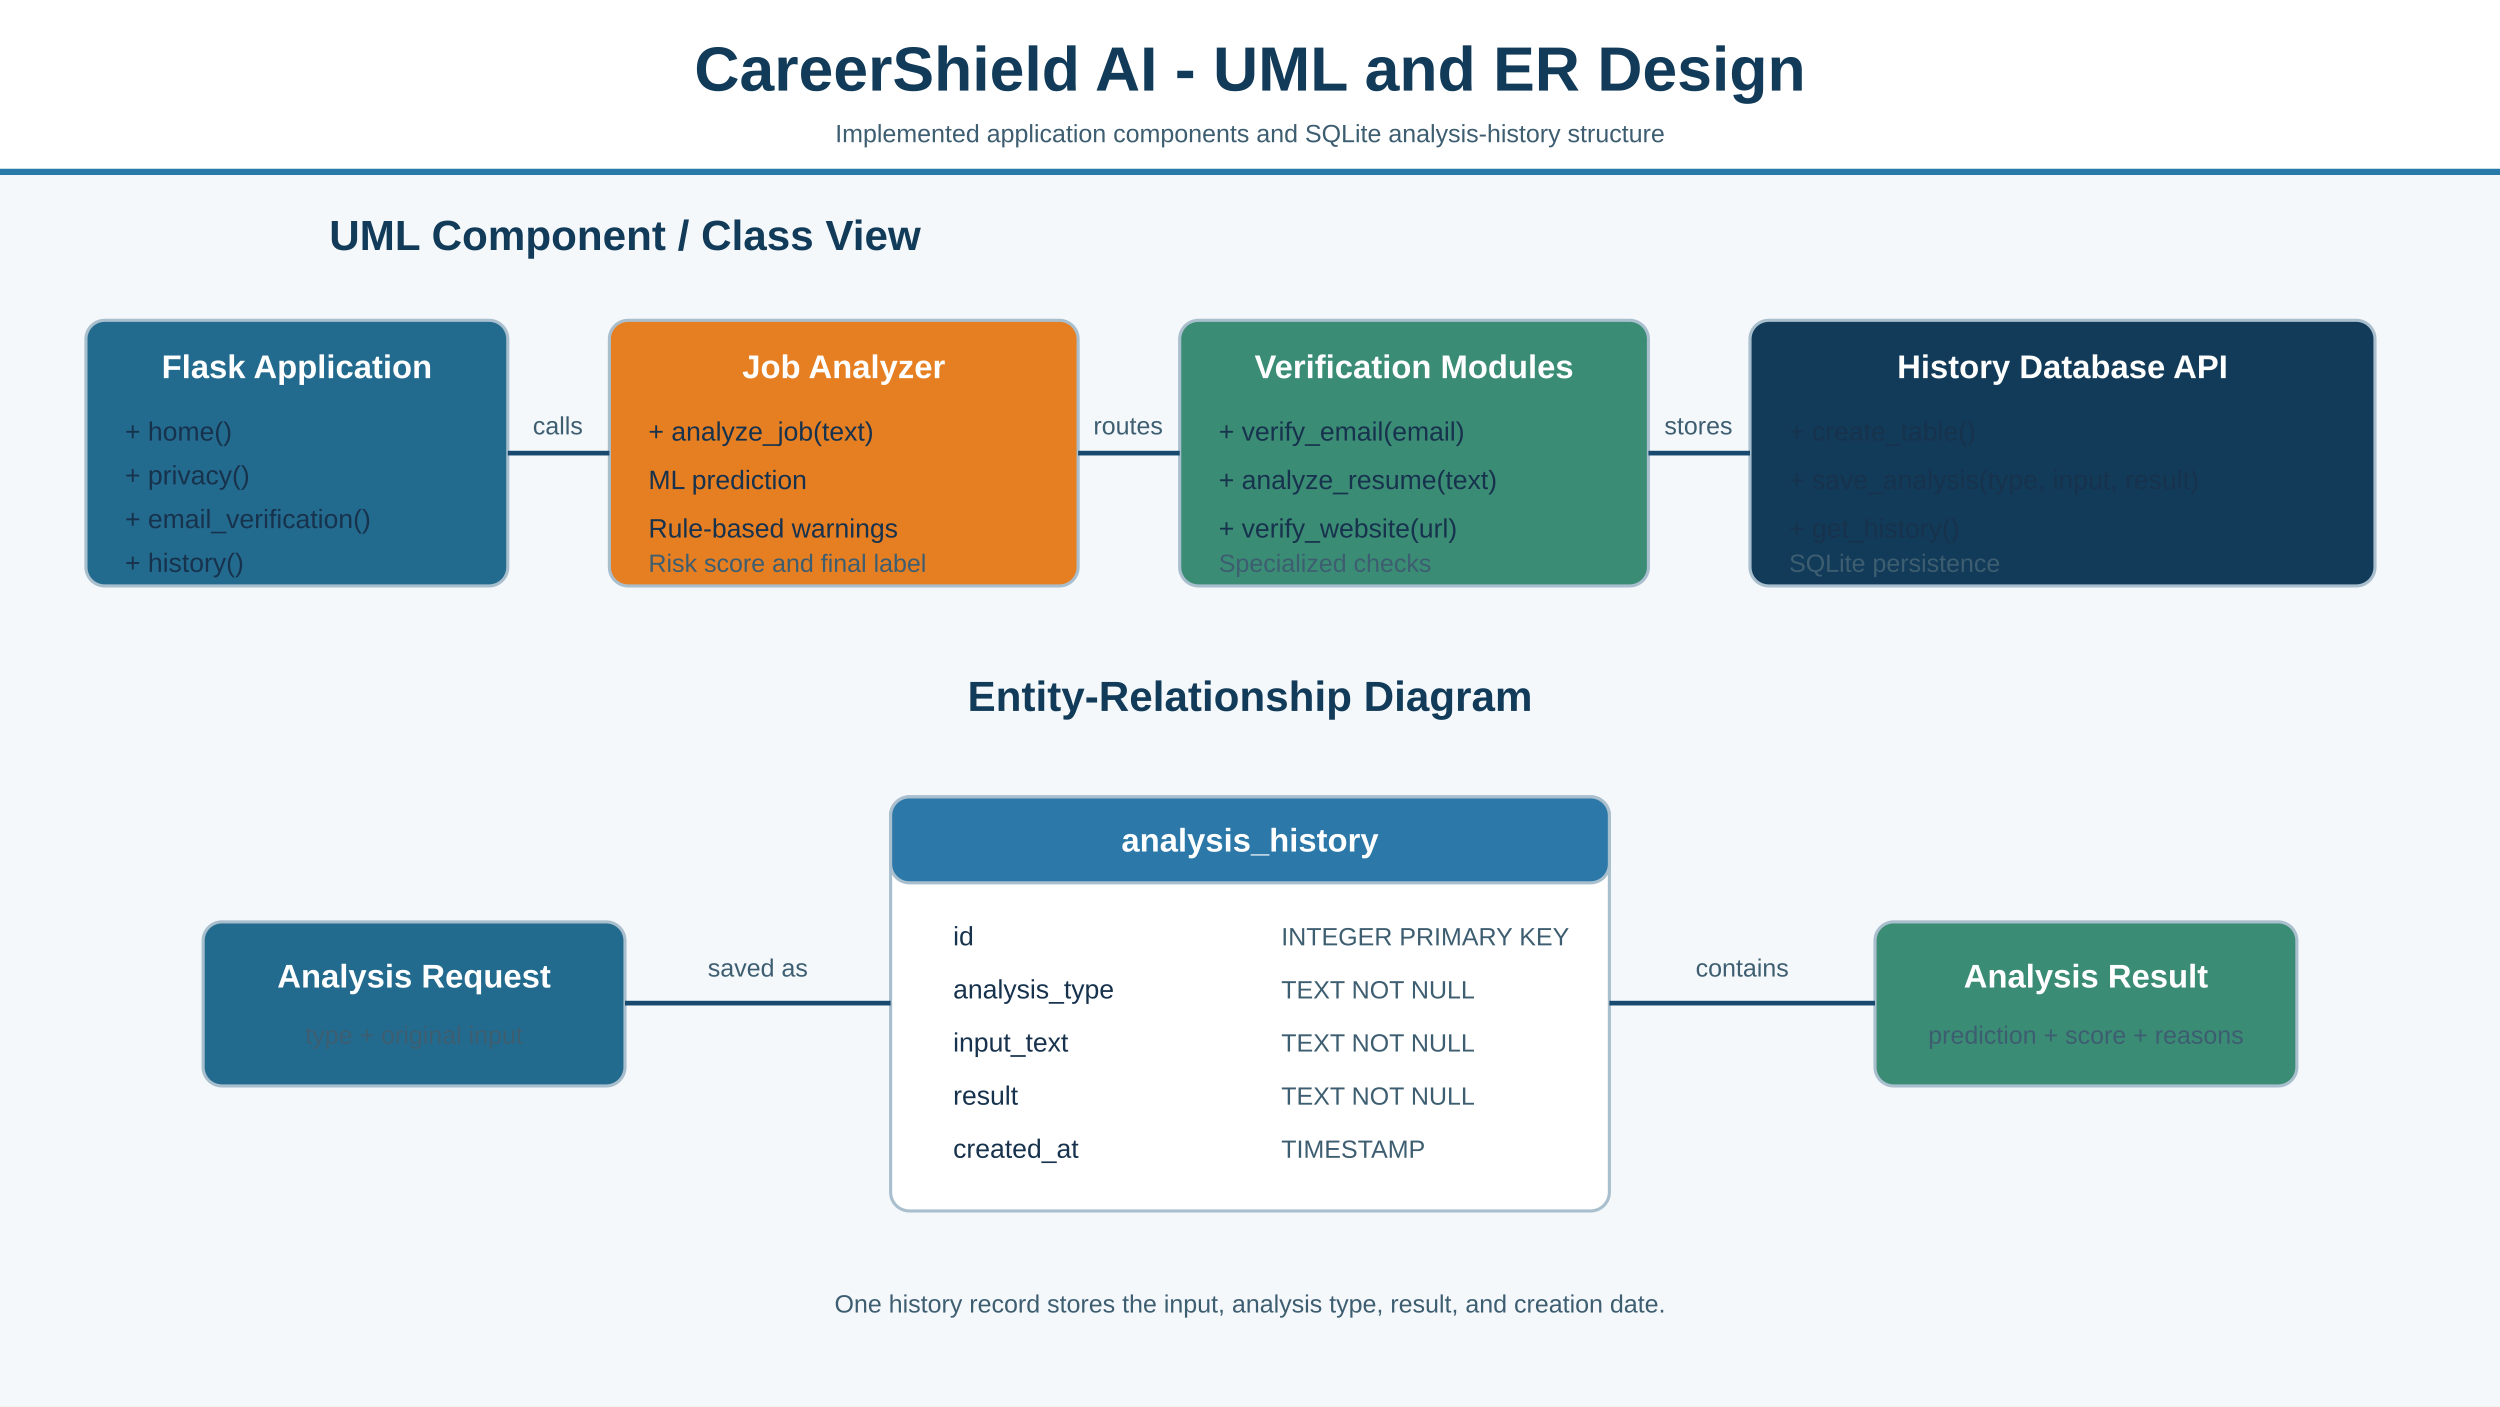
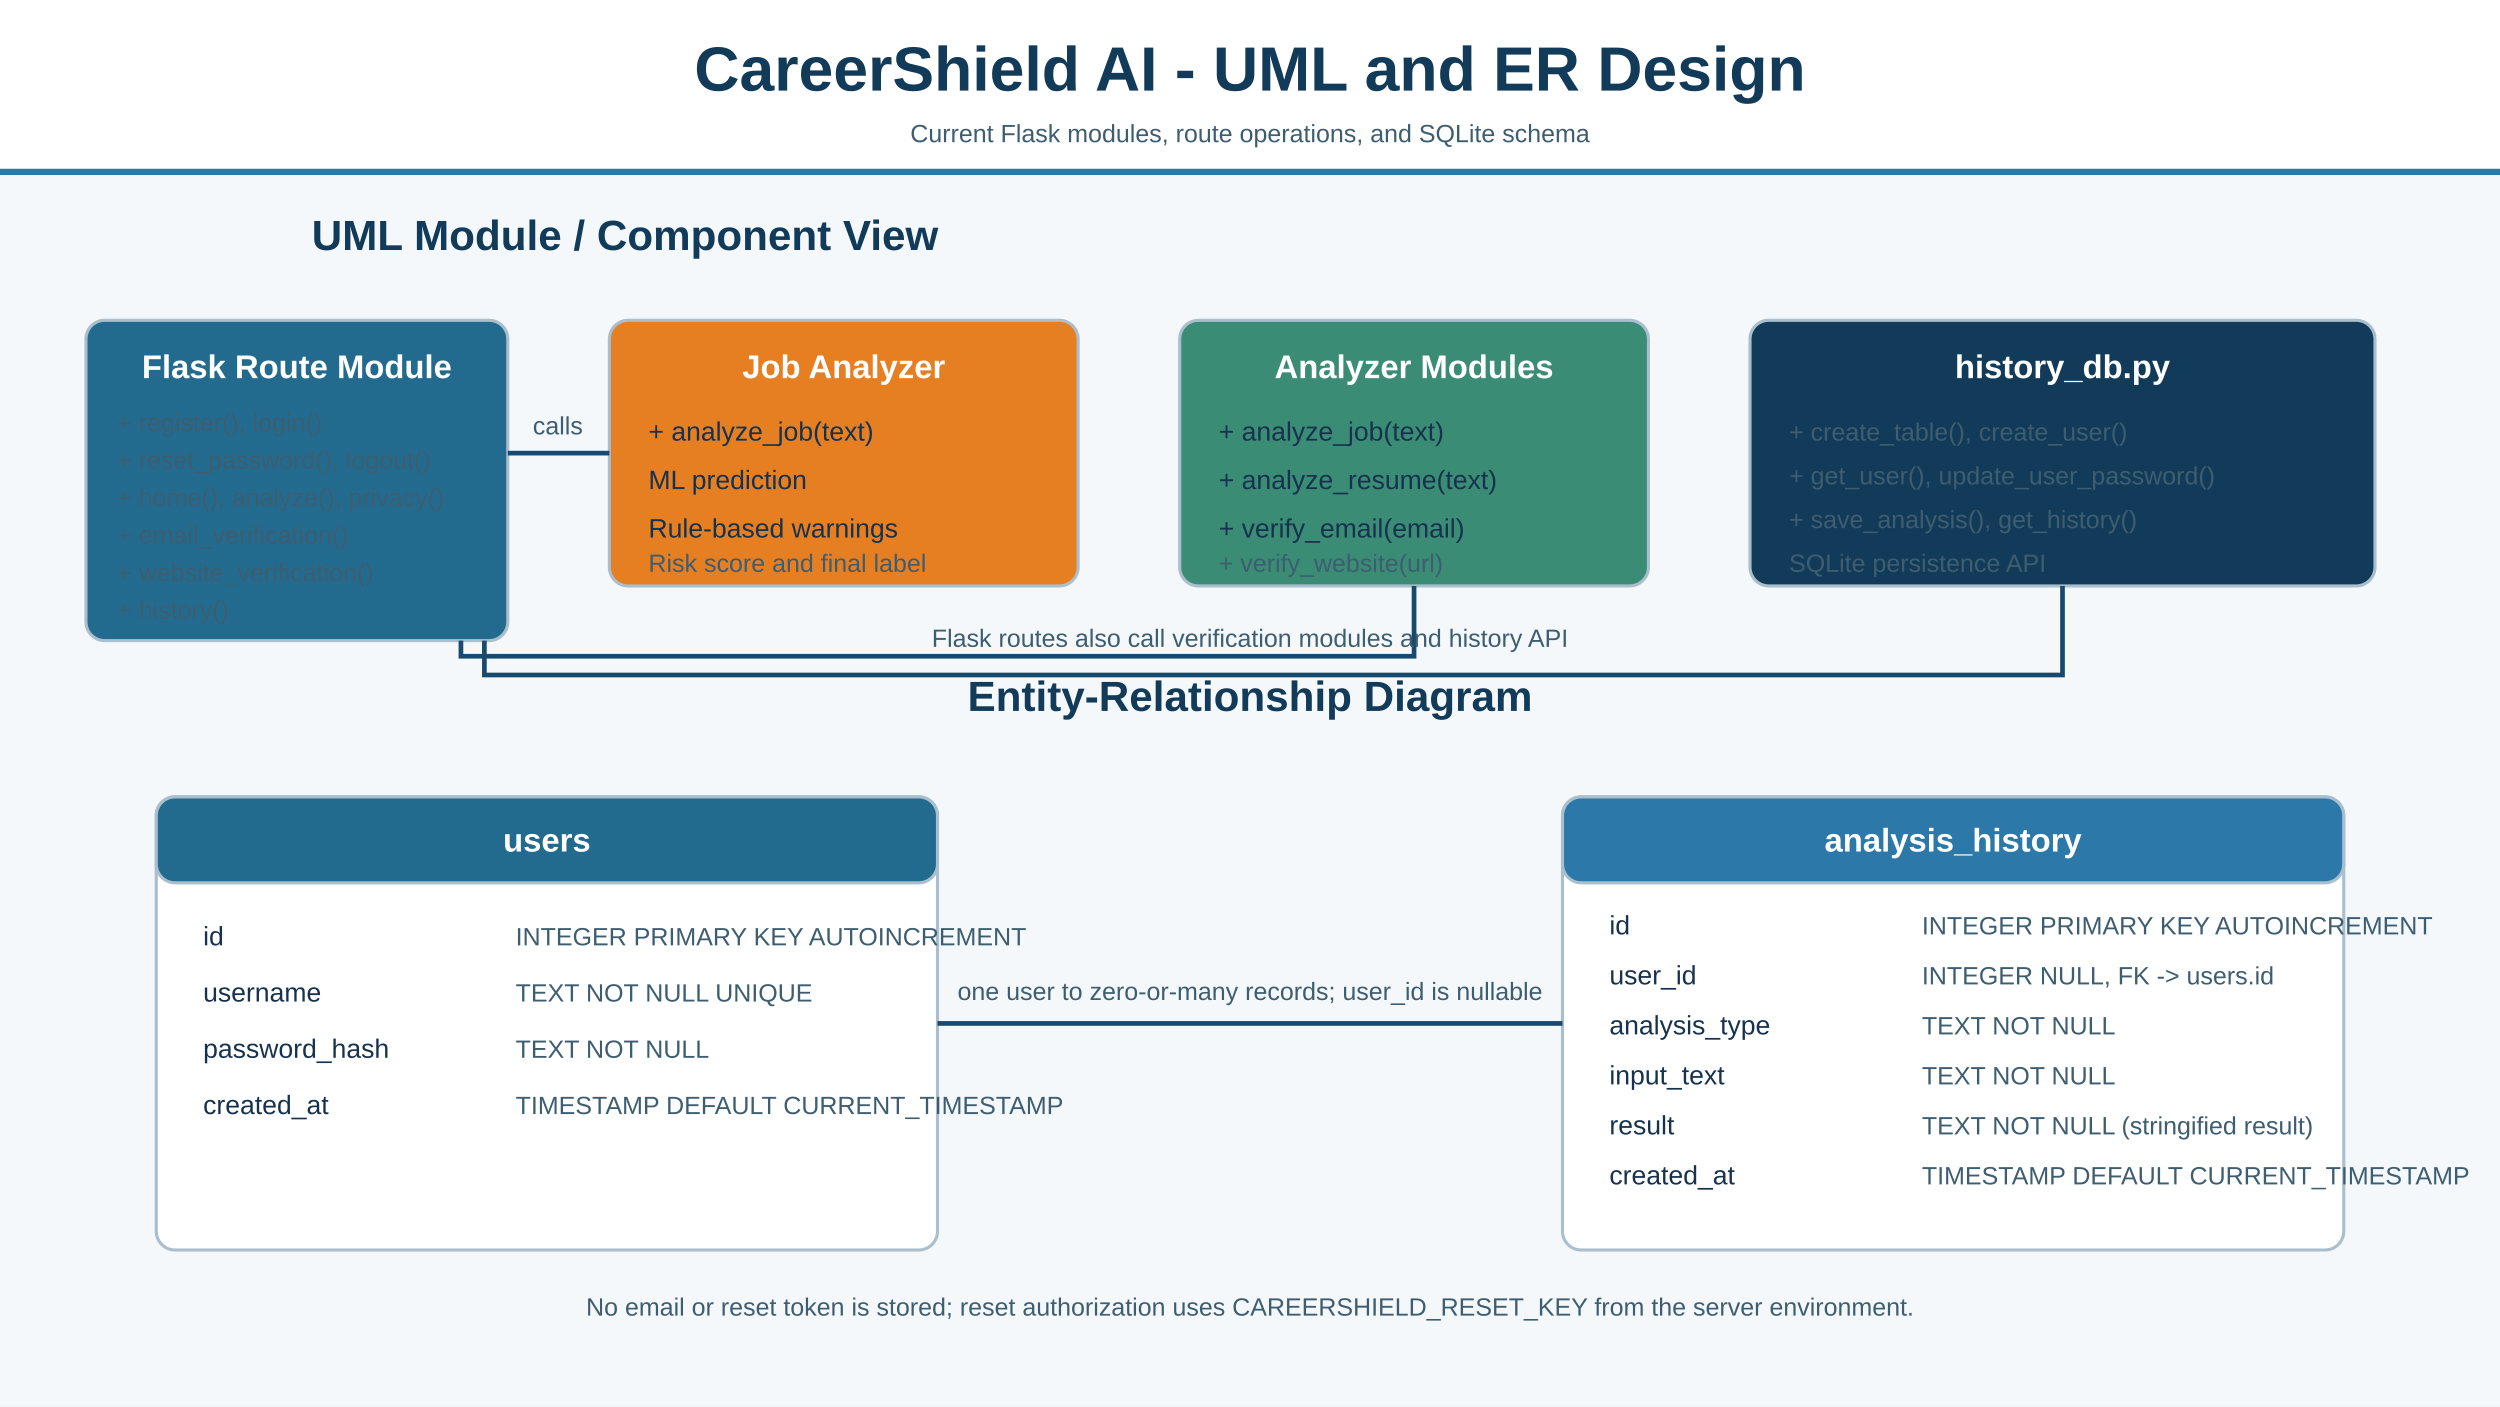
<svg xmlns="http://www.w3.org/2000/svg" width="1600" height="900" viewBox="0 0 1600 900">
  <defs>
    <style>
      .title{font:700 40px Arial,sans-serif;fill:#123b59}.sub{font:700 27px Arial,sans-serif;fill:#123b59}.head{font:700 21px Arial,sans-serif;fill:#fff}.body{font:400 17px Arial,sans-serif;fill:#17324d}.small{font:400 16px Arial,sans-serif;fill:#3d5d70}.box{stroke:#a9bfce;stroke-width:2;rx:12}.line{stroke:#174a6e;stroke-width:3;fill:none}
    </style>
  </defs>
  <rect width="1600" height="900" fill="#f4f8fb" />
  <rect width="1600" height="112" fill="#fff" />
  <rect y="108" width="1600" height="4" fill="#287aa8" />
  <text x="800" y="58" text-anchor="middle" class="title">CareerShield AI - UML and ER Design</text>
-   <text x="800" y="91" text-anchor="middle" class="small">Implemented application components and SQLite analysis-history structure</text>
-   <text x="400" y="160" text-anchor="middle" class="sub">UML Component / Class View</text>
-   <rect x="55" y="205" width="270" height="170" fill="#236b8e" class="box" />
-   <text x="190" y="242" text-anchor="middle" class="head">Flask Application</text>
-   <text x="80" y="282" class="body" fill="#fff">+ home()</text>
-   <text x="80" y="310" class="body" fill="#fff">+ privacy()</text>
-   <text x="80" y="338" class="body" fill="#fff">+ email_verification()</text>
-   <text x="80" y="366" class="body" fill="#fff">+ history()</text>
+   <text x="800" y="91" text-anchor="middle" class="small">Current Flask modules, route operations, and SQLite schema</text>
+   <text x="400" y="160" text-anchor="middle" class="sub">UML Module / Component View</text>
+   <rect x="55" y="205" width="270" height="205" fill="#236b8e" class="box" />
+   <text x="190" y="242" text-anchor="middle" class="head">Flask Route Module</text>
+   <text x="75" y="276" class="small" fill="#fff">+ register(), login()</text>
+   <text x="75" y="300" class="small" fill="#fff">+ reset_password(), logout()</text>
+   <text x="75" y="324" class="small" fill="#fff">+ home(), analyze(), privacy()</text>
+   <text x="75" y="348" class="small" fill="#fff">+ email_verification()</text>
+   <text x="75" y="372" class="small" fill="#fff">+ website_verification()</text>
+   <text x="75" y="396" class="small" fill="#fff">+ history()</text>
  <rect x="390" y="205" width="300" height="170" fill="#e67e22" class="box" />
  <text x="540" y="242" text-anchor="middle" class="head">Job Analyzer</text>
  <text x="415" y="282" class="body" fill="#fff">+ analyze_job(text)</text>
  <text x="415" y="313" class="body" fill="#fff">ML prediction</text>
  <text x="415" y="344" class="body" fill="#fff">Rule-based warnings</text>
  <text x="415" y="366" class="small" fill="#fff4e8">Risk score and final label</text>
  <rect x="755" y="205" width="300" height="170" fill="#3b8c75" class="box" />
-   <text x="905" y="242" text-anchor="middle" class="head">Verification Modules</text>
-   <text x="780" y="282" class="body" fill="#fff">+ verify_email(email)</text>
+   <text x="905" y="242" text-anchor="middle" class="head">Analyzer Modules</text>
+   <text x="780" y="282" class="body" fill="#fff">+ analyze_job(text)</text>
  <text x="780" y="313" class="body" fill="#fff">+ analyze_resume(text)</text>
-   <text x="780" y="344" class="body" fill="#fff">+ verify_website(url)</text>
-   <text x="780" y="366" class="small" fill="#eaf8f2">Specialized checks</text>
+   <text x="780" y="344" class="body" fill="#fff">+ verify_email(email)</text>
+   <text x="780" y="366" class="small" fill="#eaf8f2">+ verify_website(url)</text>
  <rect x="1120" y="205" width="400" height="170" fill="#123b59" class="box" />
-   <text x="1320" y="242" text-anchor="middle" class="head">History Database API</text>
-   <text x="1145" y="282" class="body" fill="#fff">+ create_table()</text>
-   <text x="1145" y="313" class="body" fill="#fff">+ save_analysis(type, input, result)</text>
-   <text x="1145" y="344" class="body" fill="#fff">+ get_history()</text>
-   <text x="1145" y="366" class="small" fill="#dcecf7">SQLite persistence</text>
+   <text x="1320" y="242" text-anchor="middle" class="head">history_db.py</text>
+   <text x="1145" y="282" class="small" fill="#fff">+ create_table(), create_user()</text>
+   <text x="1145" y="310" class="small" fill="#fff">+ get_user(), update_user_password()</text>
+   <text x="1145" y="338" class="small" fill="#fff">+ save_analysis(), get_history()</text>
+   <text x="1145" y="366" class="small" fill="#dcecf7">SQLite persistence API</text>
  <path d="M325 290 L390 290" class="line" />
-   <path d="M690 290 L755 290" class="line" />
-   <path d="M1055 290 L1120 290" class="line" />
+   <path d="M295 410 L295 420 L905 420 L905 375" class="line" />
+   <path d="M310 410 L310 432 L1320 432 L1320 375" class="line" />
  <text x="357" y="278" text-anchor="middle" class="small">calls</text>
-   <text x="722" y="278" text-anchor="middle" class="small">routes</text>
-   <text x="1087" y="278" text-anchor="middle" class="small">stores</text>
+   <text x="800" y="414" text-anchor="middle" class="small">Flask routes also call verification modules and history API</text>
  <text x="800" y="455" text-anchor="middle" class="sub">Entity-Relationship Diagram</text>
-   <rect x="570" y="510" width="460" height="265" fill="#fff" class="box" />
-   <rect x="570" y="510" width="460" height="55" fill="#2b78a9" class="box" />
-   <text x="800" y="545" text-anchor="middle" class="head">analysis_history</text>
-   <text x="610" y="605" class="body">id</text>
-   <text x="610" y="639" class="body">analysis_type</text>
-   <text x="610" y="673" class="body">input_text</text>
-   <text x="610" y="707" class="body">result</text>
-   <text x="610" y="741" class="body">created_at</text>
-   <text x="820" y="605" class="small">INTEGER PRIMARY KEY</text>
-   <text x="820" y="639" class="small">TEXT NOT NULL</text>
-   <text x="820" y="673" class="small">TEXT NOT NULL</text>
-   <text x="820" y="707" class="small">TEXT NOT NULL</text>
-   <text x="820" y="741" class="small">TIMESTAMP</text>
-   <rect x="130" y="590" width="270" height="105" fill="#236b8e" class="box" />
-   <text x="265" y="632" text-anchor="middle" class="head">Analysis Request</text>
-   <text x="265" y="668" text-anchor="middle" class="small" fill="#e8f4fb">type + original input</text>
-   <rect x="1200" y="590" width="270" height="105" fill="#3b8c75" class="box" />
-   <text x="1335" y="632" text-anchor="middle" class="head">Analysis Result</text>
-   <text x="1335" y="668" text-anchor="middle" class="small" fill="#eaf8f2">prediction + score + reasons</text>
-   <path d="M400 642 L570 642" class="line" />
-   <path d="M1030 642 L1200 642" class="line" />
-   <text x="485" y="625" text-anchor="middle" class="small">saved as</text>
-   <text x="1115" y="625" text-anchor="middle" class="small">contains</text>
-   <text x="800" y="840" text-anchor="middle" class="small">One history record stores the input, analysis type, result, and creation date.</text>
+   <rect x="100" y="510" width="500" height="290" fill="#fff" class="box" />
+   <rect x="100" y="510" width="500" height="55" fill="#236b8e" class="box" />
+   <text x="350" y="545" text-anchor="middle" class="head">users</text>
+   <text x="130" y="605" class="body">id</text>
+   <text x="130" y="641" class="body">username</text>
+   <text x="130" y="677" class="body">password_hash</text>
+   <text x="130" y="713" class="body">created_at</text>
+   <text x="330" y="605" class="small">INTEGER PRIMARY KEY AUTOINCREMENT</text>
+   <text x="330" y="641" class="small">TEXT NOT NULL UNIQUE</text>
+   <text x="330" y="677" class="small">TEXT NOT NULL</text>
+   <text x="330" y="713" class="small">TIMESTAMP DEFAULT CURRENT_TIMESTAMP</text>
+   <rect x="1000" y="510" width="500" height="290" fill="#fff" class="box" />
+   <rect x="1000" y="510" width="500" height="55" fill="#2b78a9" class="box" />
+   <text x="1250" y="545" text-anchor="middle" class="head">analysis_history</text>
+   <text x="1030" y="598" class="body">id</text>
+   <text x="1030" y="630" class="body">user_id</text>
+   <text x="1030" y="662" class="body">analysis_type</text>
+   <text x="1030" y="694" class="body">input_text</text>
+   <text x="1030" y="726" class="body">result</text>
+   <text x="1030" y="758" class="body">created_at</text>
+   <text x="1230" y="598" class="small">INTEGER PRIMARY KEY AUTOINCREMENT</text>
+   <text x="1230" y="630" class="small">INTEGER NULL, FK -&gt; users.id</text>
+   <text x="1230" y="662" class="small">TEXT NOT NULL</text>
+   <text x="1230" y="694" class="small">TEXT NOT NULL</text>
+   <text x="1230" y="726" class="small">TEXT NOT NULL (stringified result)</text>
+   <text x="1230" y="758" class="small">TIMESTAMP DEFAULT CURRENT_TIMESTAMP</text>
+   <path d="M600 655 L1000 655" class="line" />
+   <text x="800" y="640" text-anchor="middle" class="small">one user to zero-or-many records; user_id is nullable</text>
+   <text x="800" y="842" text-anchor="middle" class="small">No email or reset token is stored; reset authorization uses CAREERSHIELD_RESET_KEY from the server environment.</text>
</svg>
